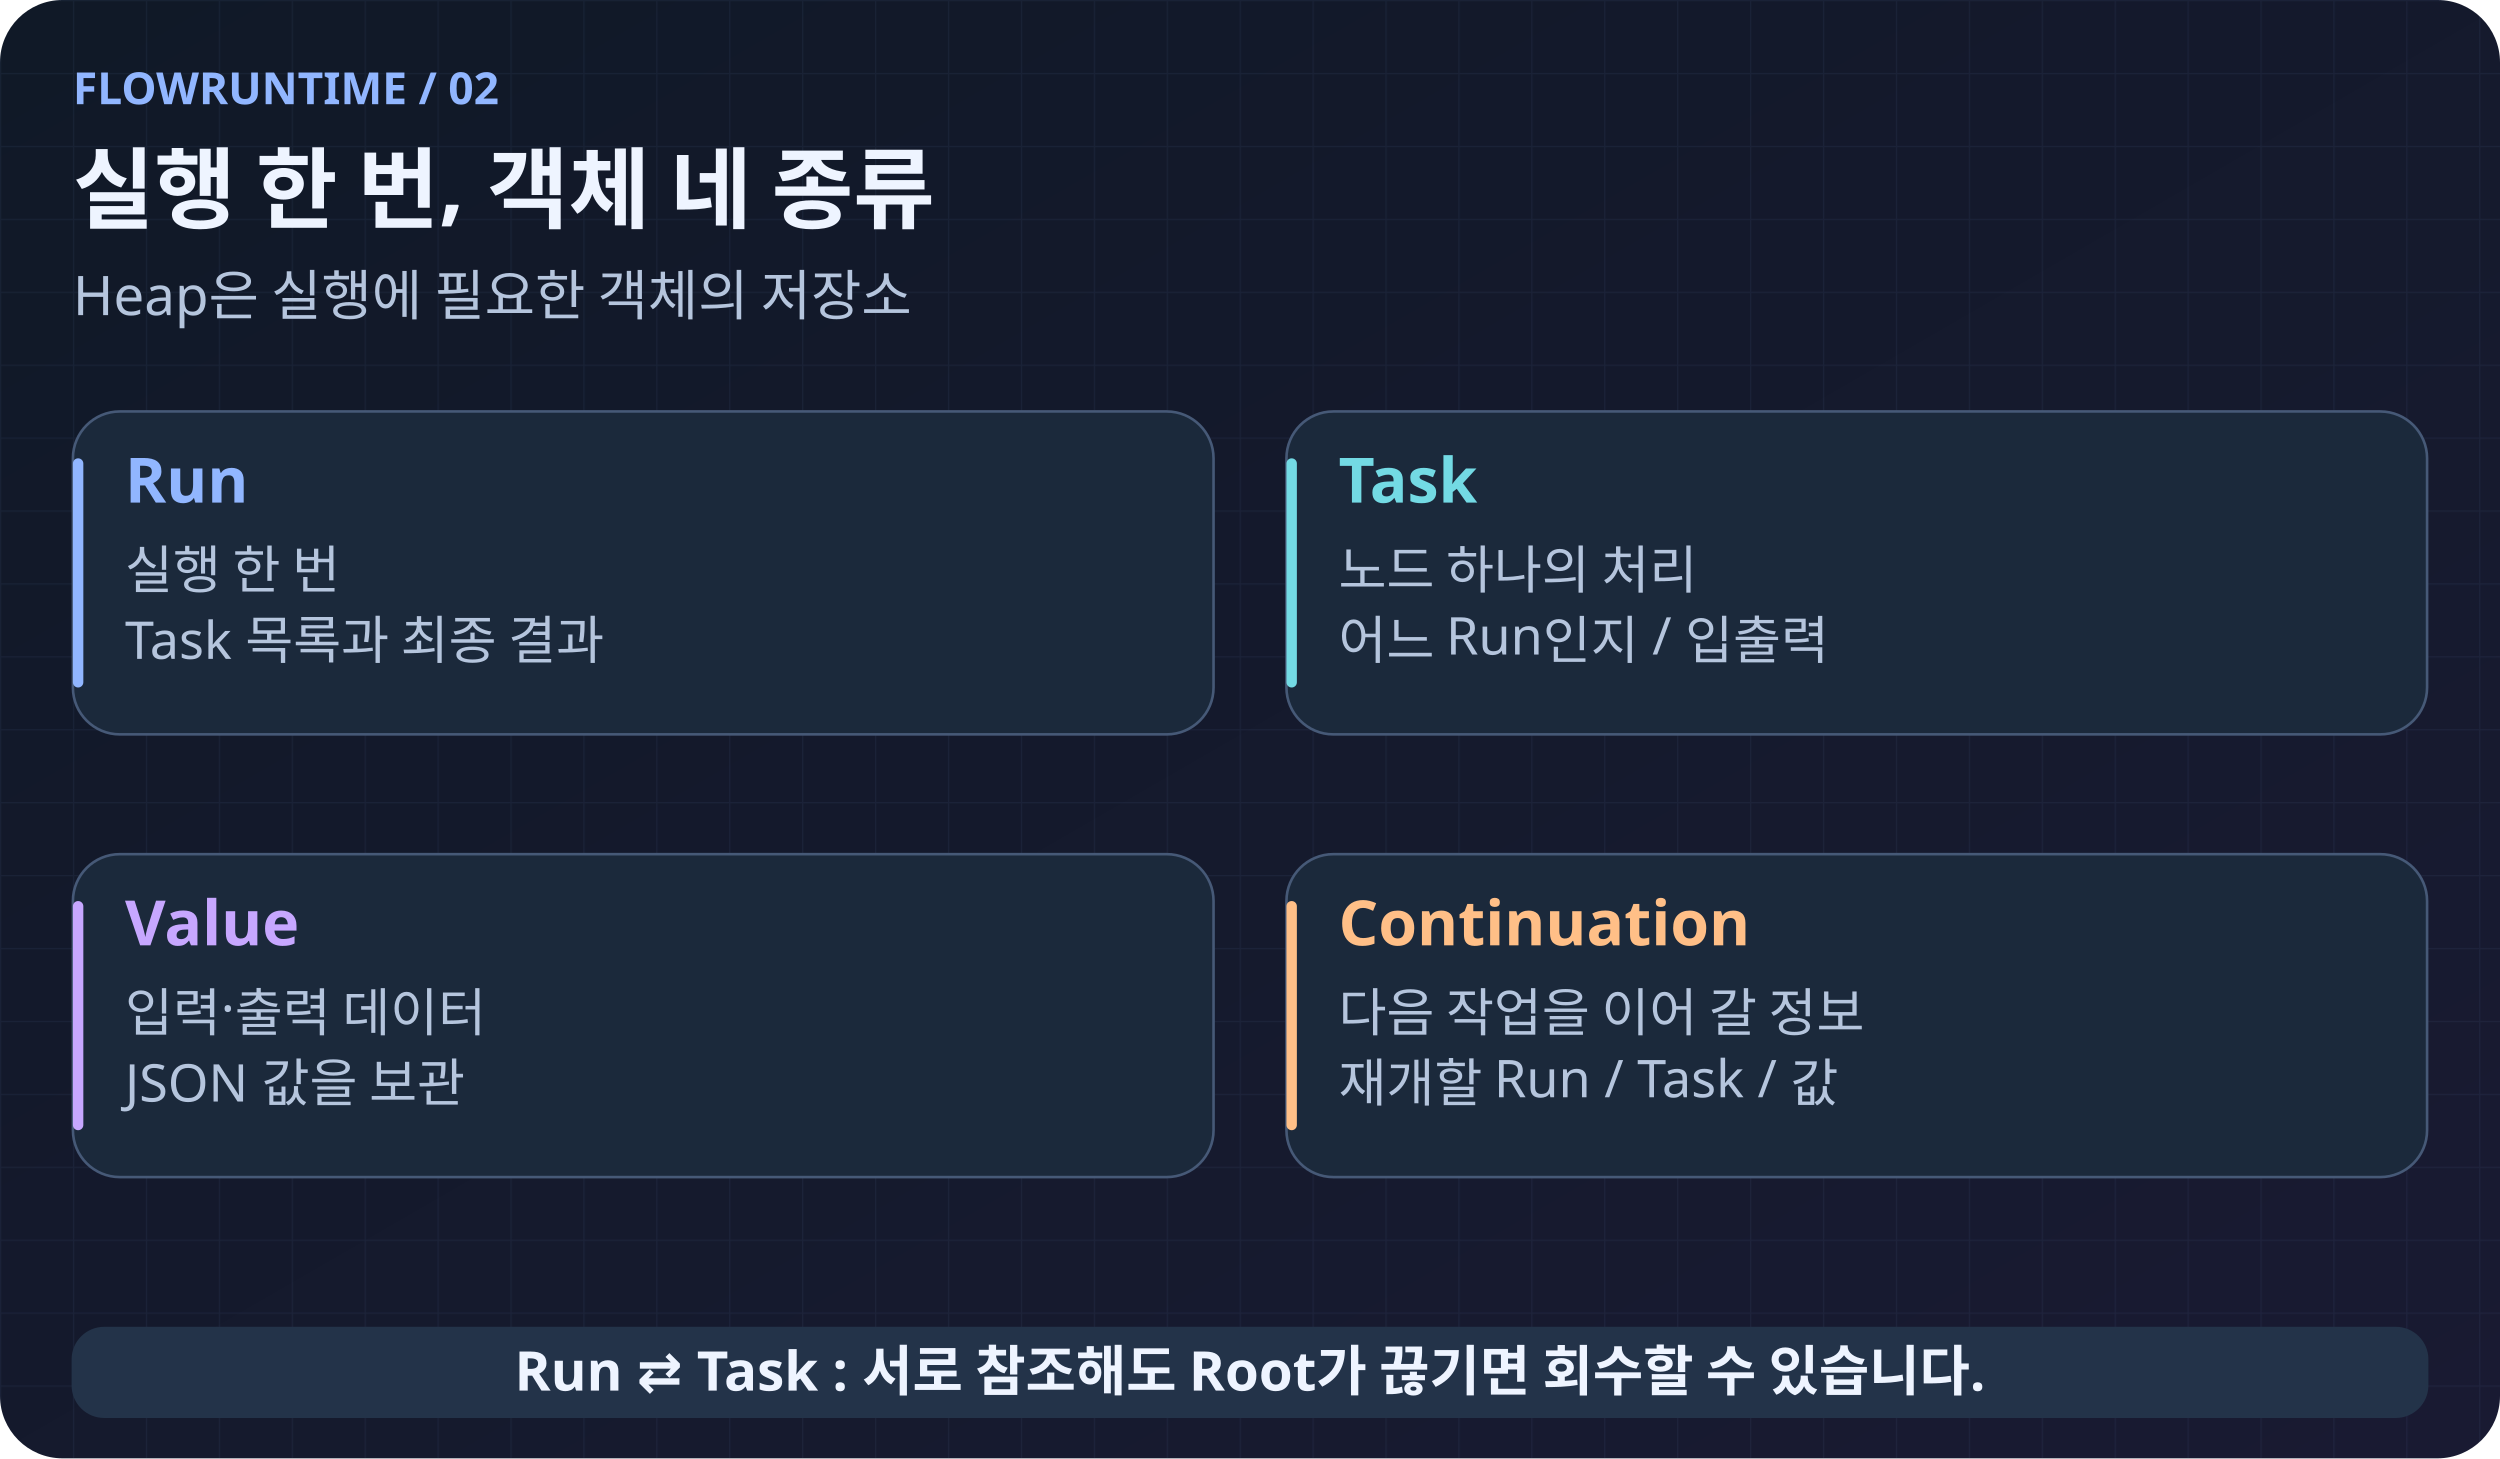
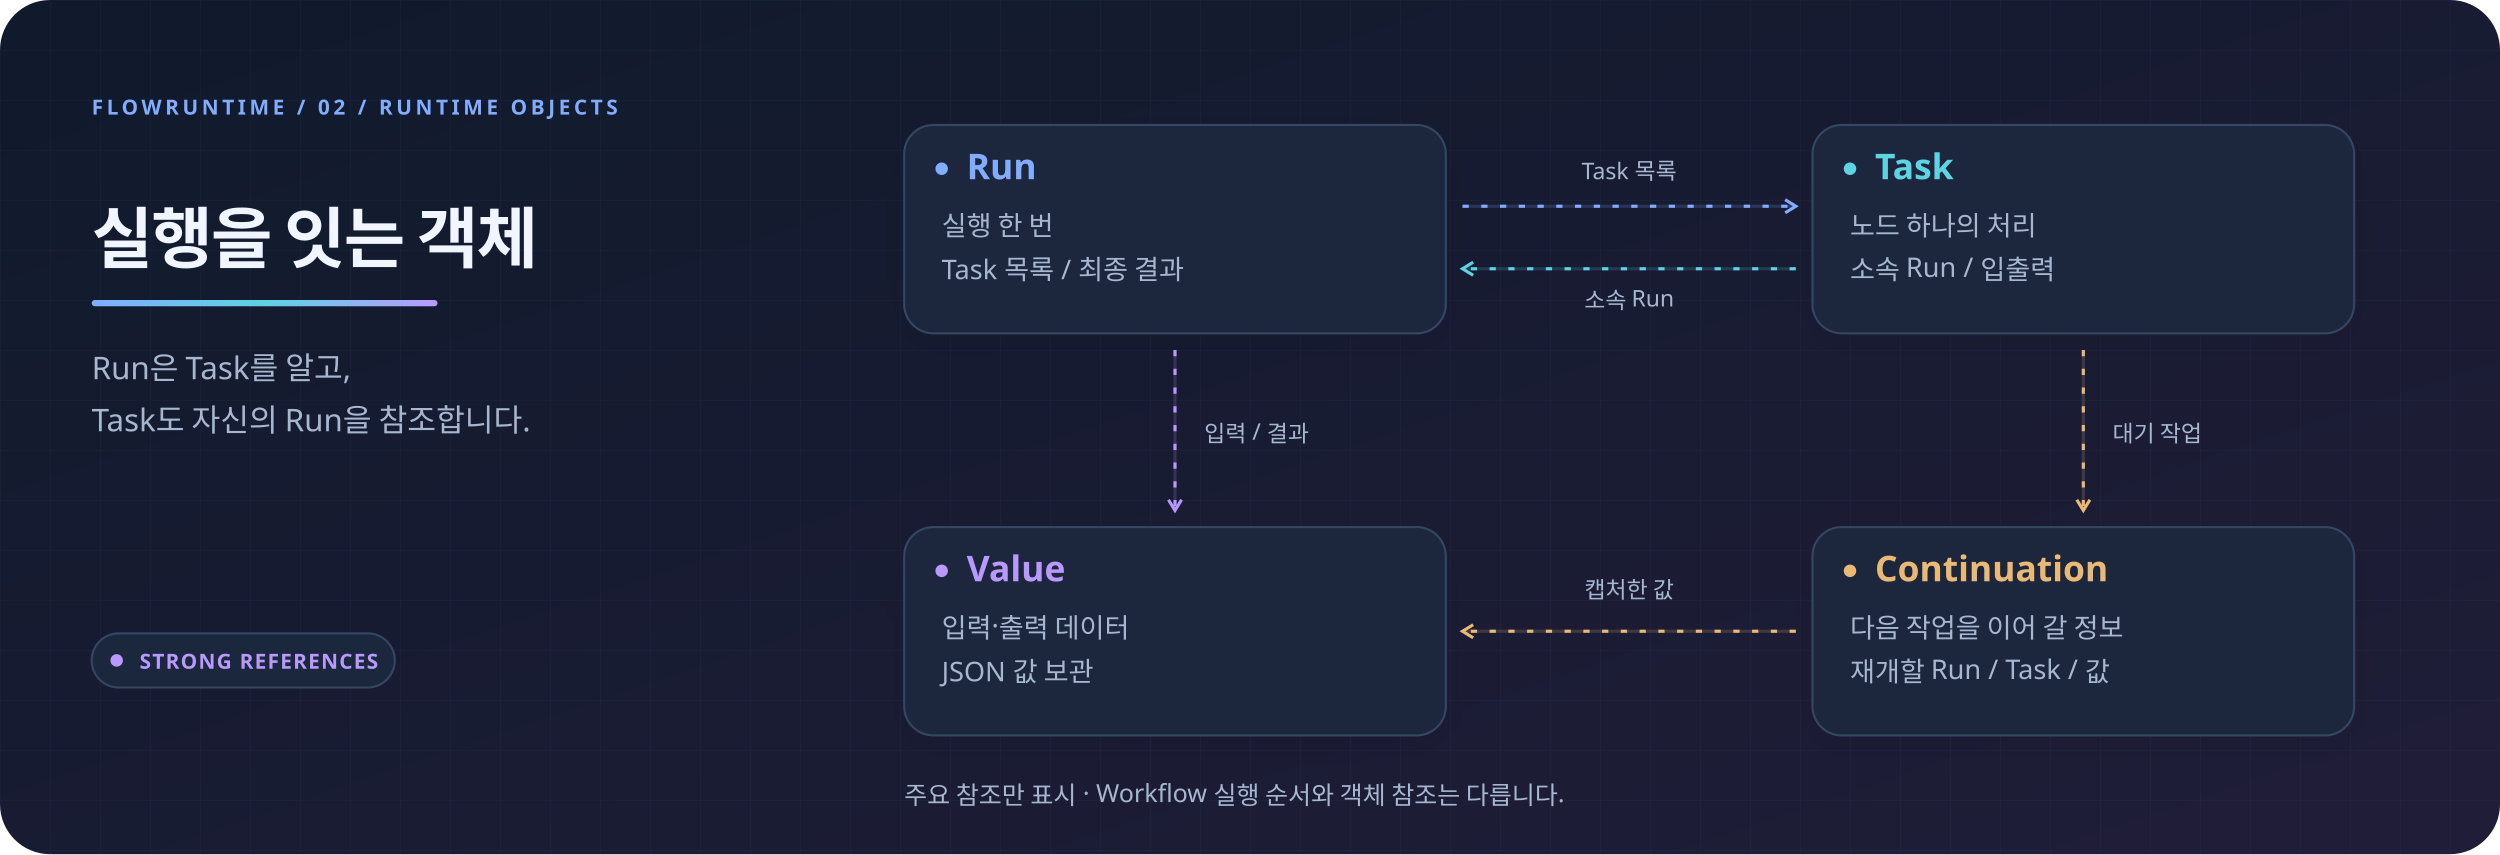
- <svg xmlns="http://www.w3.org/2000/svg" width="960" height="560" viewBox="0 0 960 560" role="img" aria-labelledby="title desc">
+ <svg xmlns="http://www.w3.org/2000/svg" width="1200" height="410" viewBox="0 0 1200 410" role="img" aria-labelledby="title desc">
  <defs>
    <linearGradient id="bg" x2="1" y2="1">
-       <stop stop-color="#101927" />
-       <stop offset="1" stop-color="#191a32" />
+       <stop stop-color="#101a2c" />
+       <stop offset="1" stop-color="#201d38" />
    </linearGradient>
-     <pattern id="grid" width="28" height="28" patternUnits="userSpaceOnUse">
-       <path d="M28 0H0V28" fill="none" stroke="#91b6ff" stroke-opacity=".055" />
+     <linearGradient id="accent">
+       <stop stop-color="#82acff" />
+       <stop offset=".5" stop-color="#5ed3e2" />
+       <stop offset="1" stop-color="#ba99ff" />
+     </linearGradient>
+     <pattern id="grid" width="24" height="24" patternUnits="userSpaceOnUse">
+       <path d="M24 0H0V24" fill="none" stroke="#82acff" stroke-opacity=".035" />
    </pattern>
+     <filter id="shadow" x="-20%" y="-30%" width="140%" height="170%">
+       <feDropShadow dx="0" dy="5" stdDeviation="8" flood-color="#000" flood-opacity=".07" />
+     </filter>
  </defs>
-   <style>text{font-family:'Malgun Gothic','Apple SD Gothic Neo','Segoe UI',sans-serif}</style>
-   <rect width="960" height="560" rx="24" fill="url(#bg)" />
-   <rect width="960" height="560" rx="24" fill="url(#grid)" />
-   <text x="28" y="40" font-size="17" fill="#91b6ff" font-weight="750" text-anchor="start">FLOWRUNTIME  /  02</text>
-   <text x="28" y="85" font-size="34" fill="#eef4ff" font-weight="800" text-anchor="start">실행 한 번, 객체 네 종류</text>
-   <text x="28" y="121" font-size="21" fill="#b5c5dd" font-weight="500" text-anchor="start">Heap은 실행에 필요한 객체의 저장소</text>
-   <rect x="28" y="158" width="438" height="124" rx="18" fill="#1b293b" stroke="#465977" />
-   <rect x="28" y="176" width="4" height="88" rx="2" fill="#91b6ff" />
-   <text x="48" y="193" font-size="24" fill="#91b6ff" font-weight="750" text-anchor="start">Run</text>
-   <text x="48" y="226" font-size="20" fill="#b5c5dd" font-weight="500" text-anchor="start">실행 한 번</text>
-   <text x="48" y="253" font-size="20" fill="#b5c5dd" font-weight="500" text-anchor="start">Task 목록과 최종 결과</text>
-   <rect x="494" y="158" width="438" height="124" rx="18" fill="#1b293b" stroke="#465977" />
-   <rect x="494" y="176" width="4" height="88" rx="2" fill="#73dae4" />
-   <text x="514" y="193" font-size="24" fill="#73dae4" font-weight="750" text-anchor="start">Task</text>
-   <text x="514" y="226" font-size="20" fill="#b5c5dd" font-weight="500" text-anchor="start">노드 하나의 처리</text>
-   <text x="514" y="253" font-size="20" fill="#b5c5dd" font-weight="500" text-anchor="start">어느 Run인지 / 입출력</text>
-   <rect x="28" y="328" width="438" height="124" rx="18" fill="#1b293b" stroke="#465977" />
-   <rect x="28" y="346" width="4" height="88" rx="2" fill="#c7a7ff" />
-   <text x="48" y="363" font-size="24" fill="#c7a7ff" font-weight="750" text-anchor="start">Value</text>
-   <text x="48" y="396" font-size="20" fill="#b5c5dd" font-weight="500" text-anchor="start">입력·출력 데이터</text>
-   <text x="48" y="423" font-size="20" fill="#b5c5dd" font-weight="500" text-anchor="start">JSON 값을 보관</text>
-   <rect x="494" y="328" width="438" height="124" rx="18" fill="#1b293b" stroke="#465977" />
-   <rect x="494" y="346" width="4" height="88" rx="2" fill="#ffbf87" />
-   <text x="514" y="363" font-size="24" fill="#ffbf87" font-weight="750" text-anchor="start">Continuation</text>
-   <text x="514" y="396" font-size="20" fill="#b5c5dd" font-weight="500" text-anchor="start">다음 작업을 이어 갈 정보</text>
-   <text x="514" y="423" font-size="20" fill="#b5c5dd" font-weight="500" text-anchor="start">재개할 Run / Task / 값</text>
-   <rect x="28" y="510" width="904" height="34" rx="12" fill="#233349" stroke="#233349" />
-   <text x="480" y="534" font-size="21" fill="#eef4ff" font-weight="650" text-anchor="middle">Run ⇄ Task : 서로 참조해도 Root가 끊기면 회수할 수 있습니다.</text>
+   <style>text{font-family:'Segoe UI','Malgun Gothic','Apple SD Gothic Neo',sans-serif}.flow{animation:flow 1.8s linear infinite}.pulse{animation:pulse 3s ease-in-out infinite}@keyframes flow{to{stroke-dashoffset:-18}}@keyframes pulse{0%,100%{opacity:.45}50%{opacity:1}}@media(prefers-reduced-motion:reduce){.flow,.pulse{animation:none}}</style>
+   <rect width="1200" height="410" rx="24" fill="url(#bg)" />
+   <rect width="1200" height="410" rx="24" fill="url(#grid)" />
+   <text x="44" y="55" font-size="10" fill="#82acff" font-weight="800" text-anchor="start" letter-spacing="1.7">FLOWRUNTIME / 02 / RUNTIME OBJECTS</text>
+   <text x="44" y="126" font-size="32" fill="#f0f5ff" font-weight="800" text-anchor="start" letter-spacing="-0.8">실행을 잇는 객체</text>
+   <rect x="44" y="144" width="166" height="3" rx="1.5" fill="url(#accent)" />
+   <text x="44" y="182" font-size="15" fill="#a7b7cf" font-weight="500" text-anchor="start" letter-spacing="0">Run은 Task를 알고,</text>
+   <text x="44" y="207" font-size="15" fill="#a7b7cf" font-weight="500" text-anchor="start" letter-spacing="0">Task도 자신의 Run을 참조합니다.</text>
+   <rect x="44" y="304" width="145.5" height="26" rx="13" fill="#1a273d" stroke="#354662" />
+   <circle cx="56" cy="317" r="3" fill="#ba99ff" />
+   <text x="67" y="321" font-size="10" fill="#ba99ff" font-weight="750" text-anchor="start" letter-spacing="0.6">STRONG REFERENCES</text>
+   <rect x="434" y="60" width="260" height="100" rx="14" fill="#1a273d" stroke="#354662" filter="url(#shadow)" />
+   <circle cx="452" cy="81" r="3" fill="#82acff" />
+   <text x="464" y="86" font-size="17" fill="#82acff" font-weight="750" text-anchor="start" letter-spacing="0">Run</text>
+   <text x="452" y="113" font-size="13" fill="#a7b7cf" font-weight="500" text-anchor="start" letter-spacing="0">실행 한 번</text>
+   <text x="452" y="134" font-size="13" fill="#a7b7cf" font-weight="500" text-anchor="start" letter-spacing="0">Task 목록 / 최종 결과</text>
+   <rect x="870" y="60" width="260" height="100" rx="14" fill="#1a273d" stroke="#354662" filter="url(#shadow)" />
+   <circle cx="888" cy="81" r="3" fill="#5ed3e2" />
+   <text x="900" y="86" font-size="17" fill="#5ed3e2" font-weight="750" text-anchor="start" letter-spacing="0">Task</text>
+   <text x="888" y="113" font-size="13" fill="#a7b7cf" font-weight="500" text-anchor="start" letter-spacing="0">노드 하나의 처리</text>
+   <text x="888" y="134" font-size="13" fill="#a7b7cf" font-weight="500" text-anchor="start" letter-spacing="0">소속 Run / 입출력</text>
+   <rect x="434" y="253" width="260" height="100" rx="14" fill="#1a273d" stroke="#354662" filter="url(#shadow)" />
+   <circle cx="452" cy="274" r="3" fill="#ba99ff" />
+   <text x="464" y="279" font-size="17" fill="#ba99ff" font-weight="750" text-anchor="start" letter-spacing="0">Value</text>
+   <text x="452" y="306" font-size="13" fill="#a7b7cf" font-weight="500" text-anchor="start" letter-spacing="0">입력·출력 데이터</text>
+   <text x="452" y="327" font-size="13" fill="#a7b7cf" font-weight="500" text-anchor="start" letter-spacing="0">JSON 값 보관</text>
+   <rect x="870" y="253" width="260" height="100" rx="14" fill="#1a273d" stroke="#354662" filter="url(#shadow)" />
+   <circle cx="888" cy="274" r="3" fill="#eab975" />
+   <text x="900" y="279" font-size="17" fill="#eab975" font-weight="750" text-anchor="start" letter-spacing="0">Continuation</text>
+   <text x="888" y="306" font-size="13" fill="#a7b7cf" font-weight="500" text-anchor="start" letter-spacing="0">다음 작업을 이어 갈 정보</text>
+   <text x="888" y="327" font-size="13" fill="#a7b7cf" font-weight="500" text-anchor="start" letter-spacing="0">재개할 Run / Task / 값</text>
+   <path d="M702 99 L862 99" fill="none" stroke="#82acff" stroke-opacity=".18" stroke-width="1.5" />
+   <path d="M702 99 L862 99" fill="none" stroke="#82acff" stroke-width="1.5" stroke-dasharray="3 6" class="flow" />
+   <path d="M856.885 102.136 L862 99 L856.885 95.864" fill="none" stroke="#82acff" stroke-width="1.5" />
+   <text x="782" y="86" font-size="11" fill="#a7b7cf" font-weight="500" text-anchor="middle" letter-spacing="0">Task 목록</text>
+   <path d="M862 129 L702 129" fill="none" stroke="#5ed3e2" stroke-opacity=".18" stroke-width="1.5" />
+   <path d="M862 129 L702 129" fill="none" stroke="#5ed3e2" stroke-width="1.5" stroke-dasharray="3 6" class="flow" />
+   <path d="M707.115 125.864 L702 129 L707.115 132.136" fill="none" stroke="#5ed3e2" stroke-width="1.5" />
+   <text x="782" y="148" font-size="11" fill="#a7b7cf" font-weight="500" text-anchor="middle" letter-spacing="0">소속 Run</text>
+   <path d="M564 168 L564 245" fill="none" stroke="#ba99ff" stroke-opacity=".18" stroke-width="1.5" />
+   <path d="M564 168 L564 245" fill="none" stroke="#ba99ff" stroke-width="1.5" stroke-dasharray="3 6" class="flow" />
+   <path d="M560.864 239.885 L564 245 L567.136 239.885" fill="none" stroke="#ba99ff" stroke-width="1.5" />
+   <text x="578" y="212" font-size="11" fill="#a7b7cf" font-weight="500" text-anchor="start" letter-spacing="0">입력 / 결과</text>
+   <path d="M1000 168 L1000 245" fill="none" stroke="#eab975" stroke-opacity=".18" stroke-width="1.5" />
+   <path d="M1000 168 L1000 245" fill="none" stroke="#eab975" stroke-width="1.5" stroke-dasharray="3 6" class="flow" />
+   <path d="M996.864 239.885 L1000 245 L1003.136 239.885" fill="none" stroke="#eab975" stroke-width="1.5" />
+   <text x="1014" y="212" font-size="11" fill="#a7b7cf" font-weight="500" text-anchor="start" letter-spacing="0">대기 작업</text>
+   <path d="M862 303 L702 303" fill="none" stroke="#eab975" stroke-opacity=".18" stroke-width="1.5" />
+   <path d="M862 303 L702 303" fill="none" stroke="#eab975" stroke-width="1.5" stroke-dasharray="3 6" class="flow" />
+   <path d="M707.115 299.864 L702 303 L707.115 306.136" fill="none" stroke="#eab975" stroke-width="1.5" />
+   <text x="782" y="287" font-size="11" fill="#a7b7cf" font-weight="500" text-anchor="middle" letter-spacing="0">캡처한 값</text>
+   <text x="434" y="386" font-size="12" fill="#a7b7cf" font-weight="500" text-anchor="start" letter-spacing="0">주요 참조만 표시 · Workflow 실행 순서와 객체 참조는 다릅니다.</text>
</svg>
